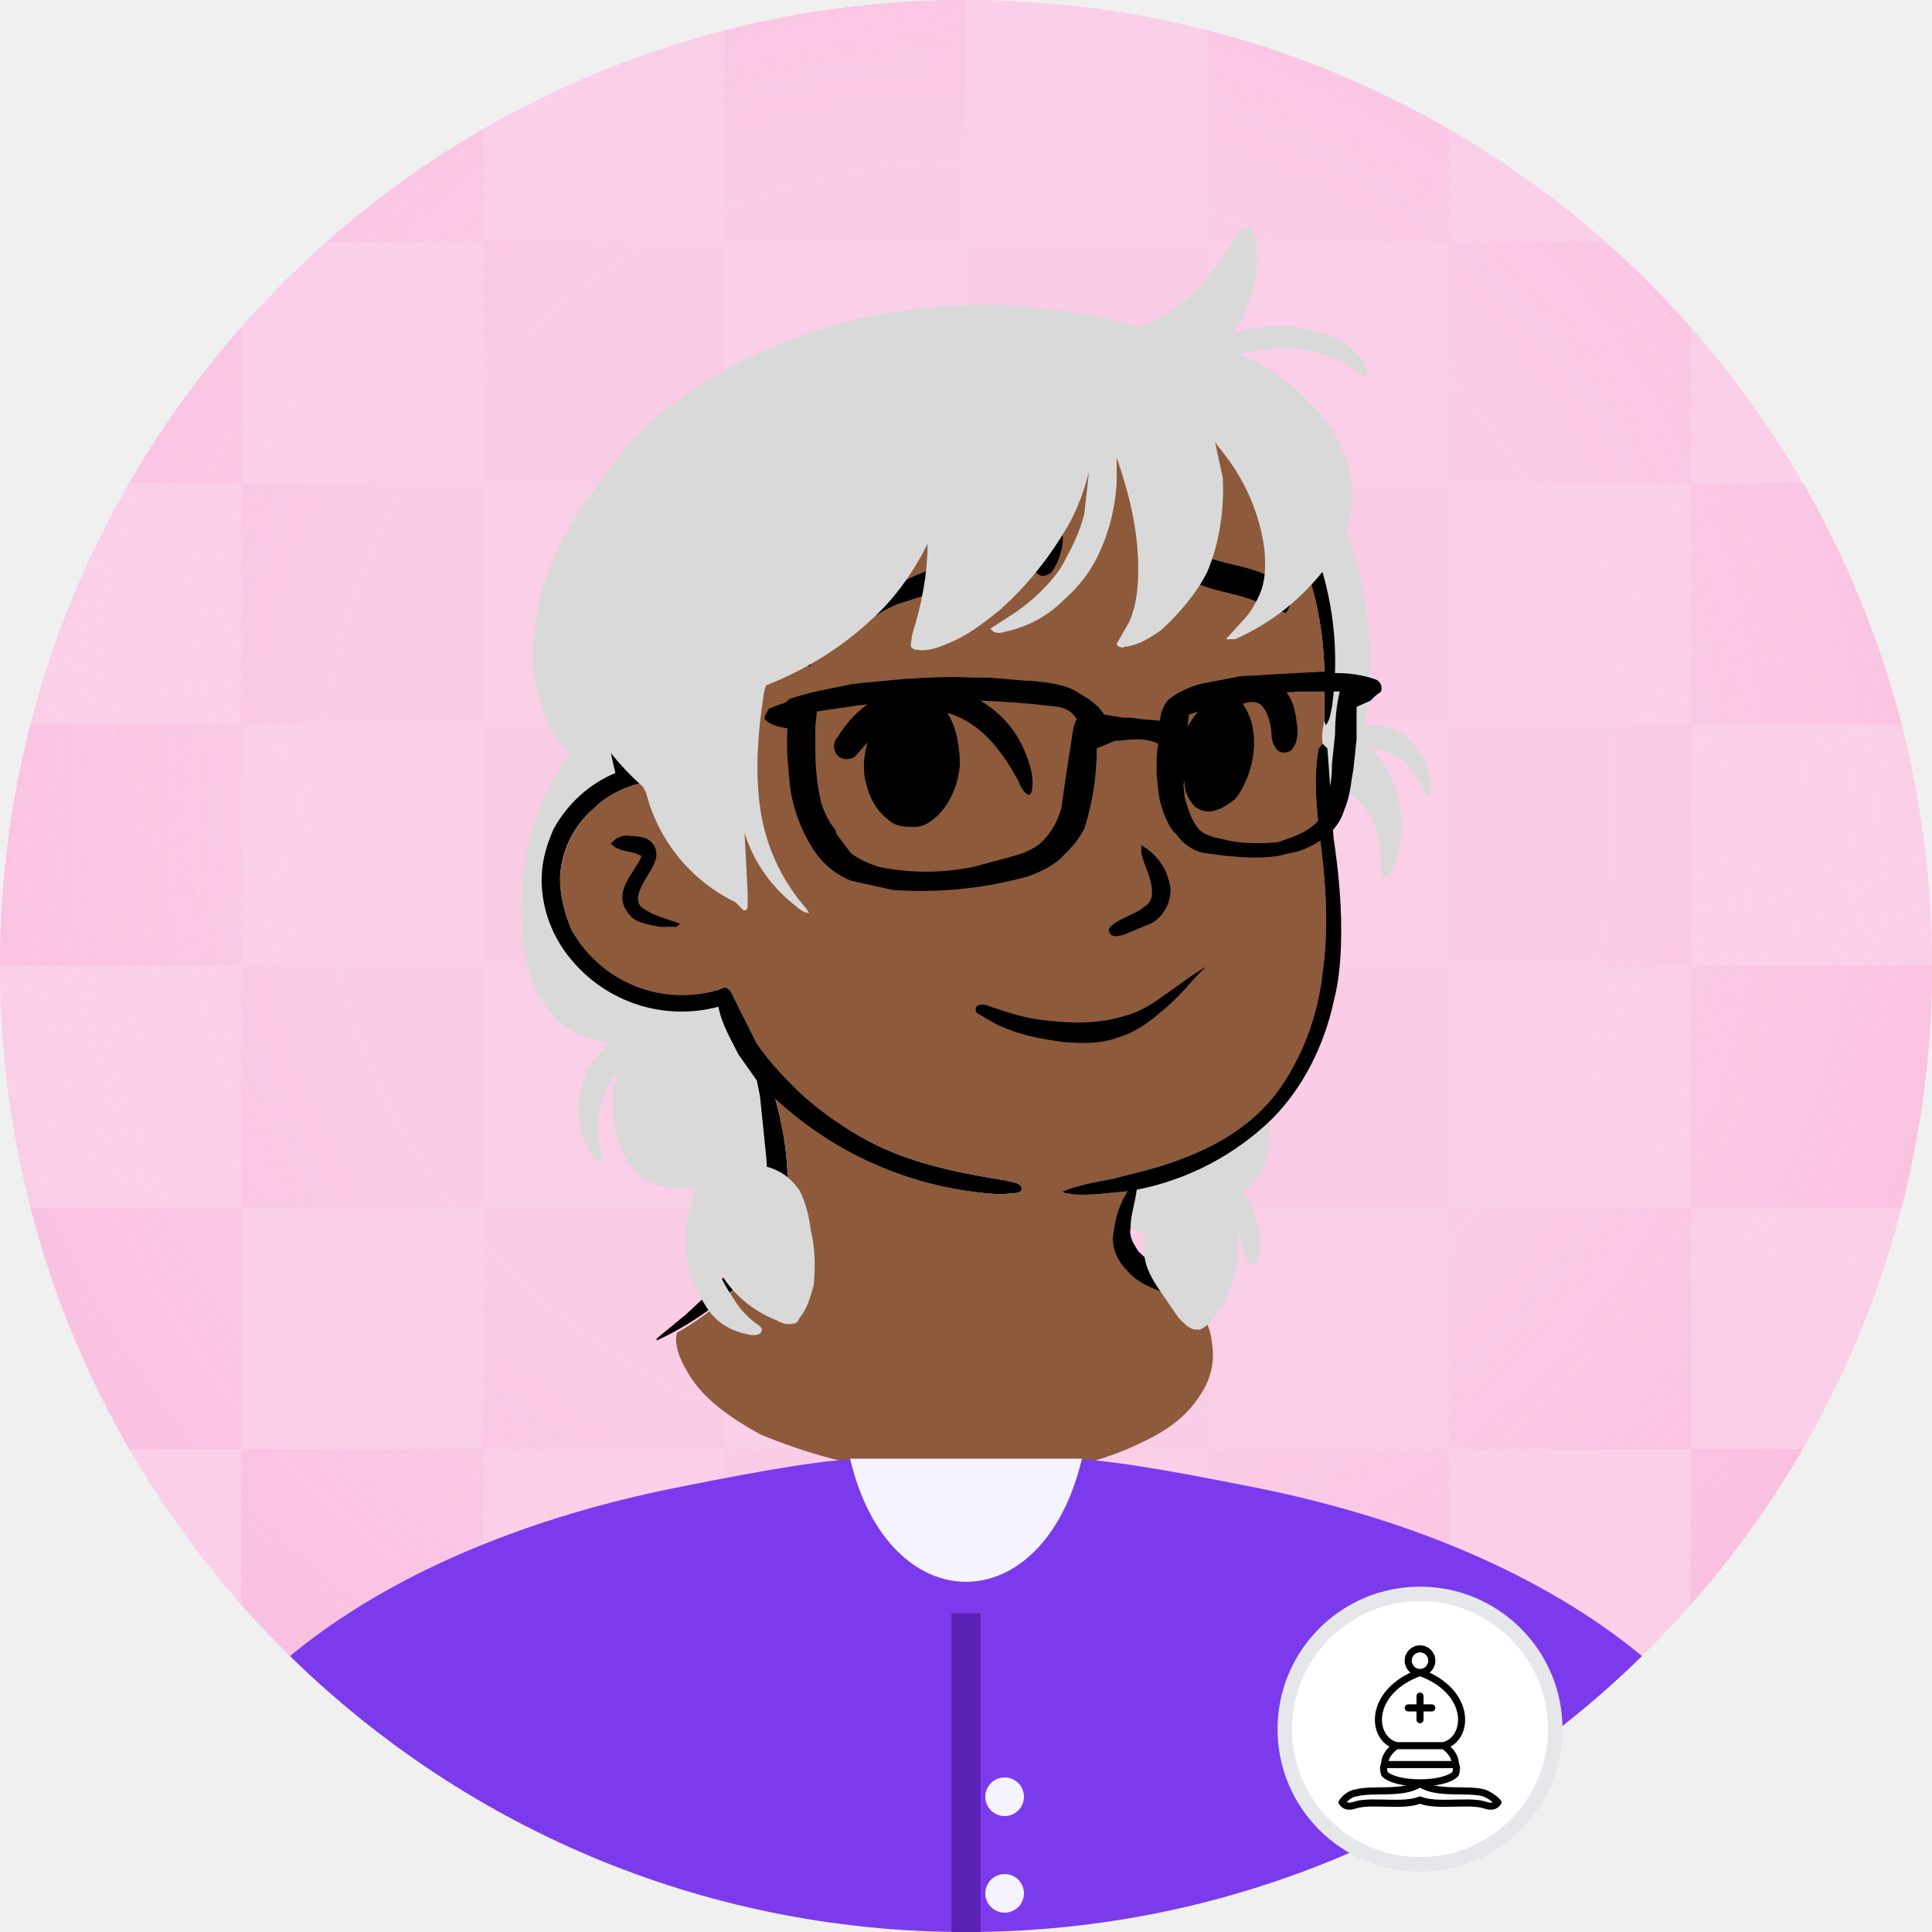
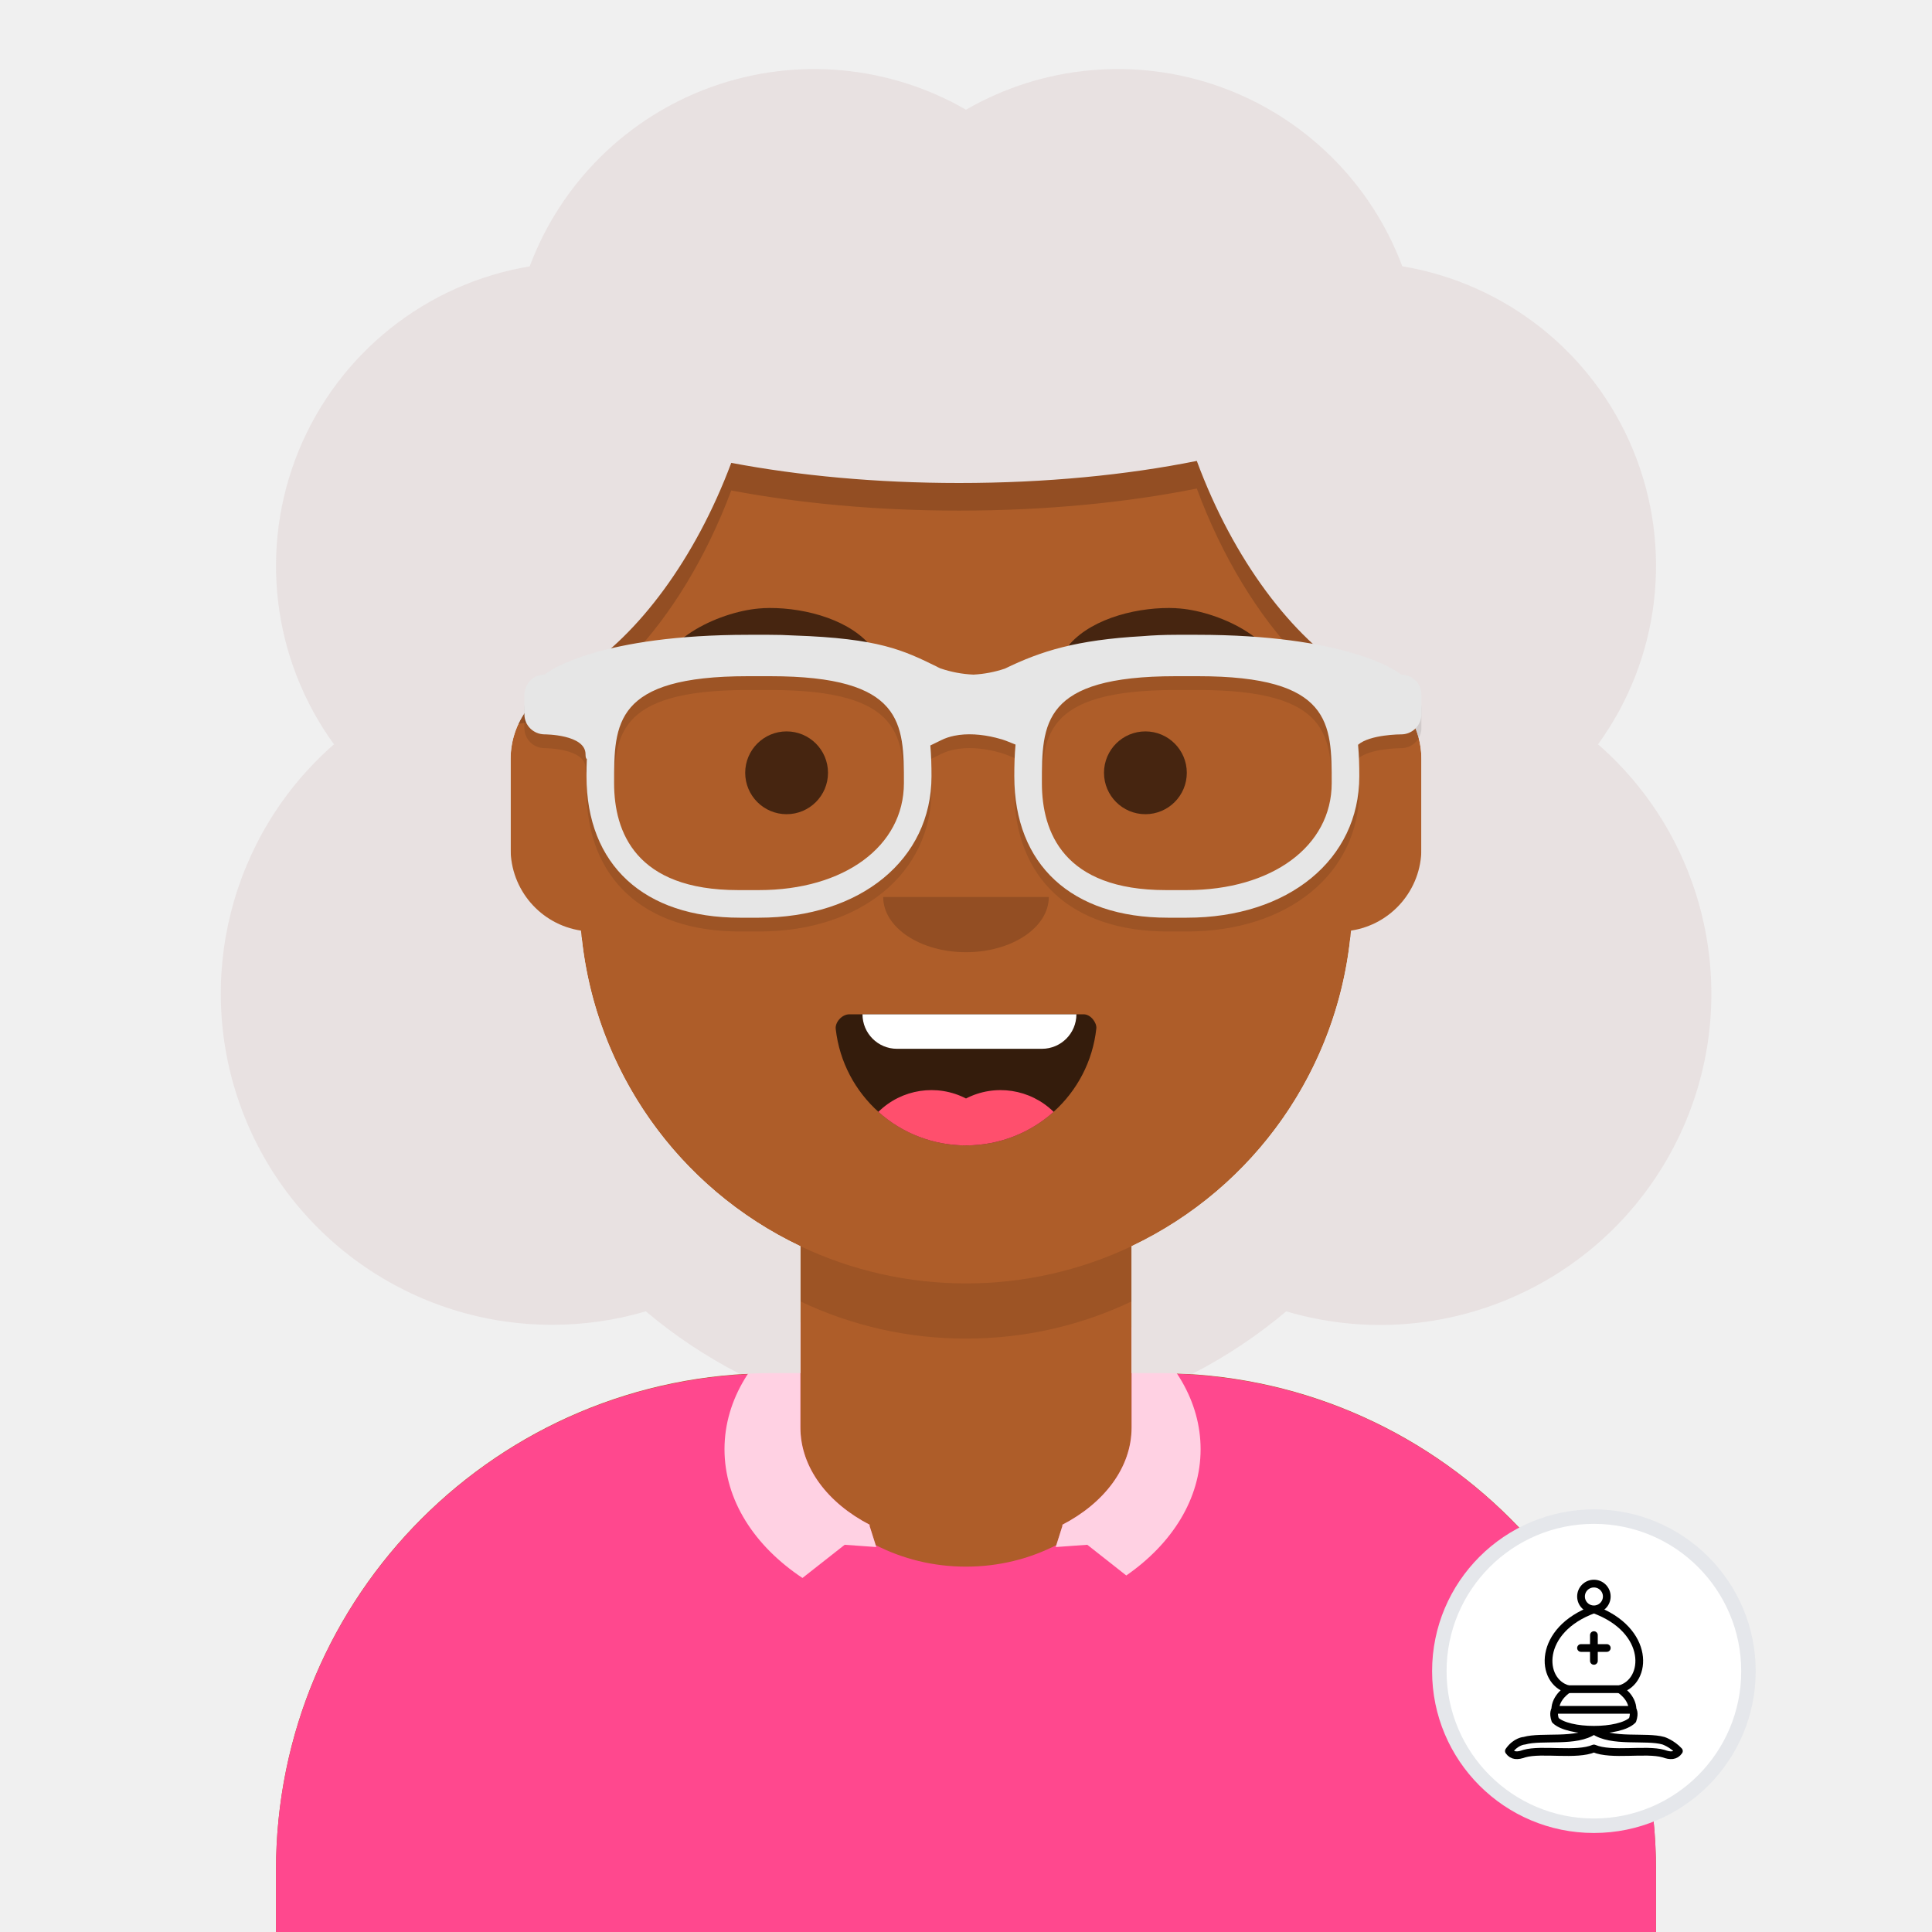
<svg xmlns="http://www.w3.org/2000/svg" viewBox="0 0 200 200" width="200" height="200">
-   <clipPath id="c-ada">
-     <circle cx="100" cy="100" r="100" />
-   </clipPath>
-   <g clip-path="url(#c-ada)">
-     <rect width="200" height="200" fill="#fbcfe8" />
-     <g fill="#f9a8d4" opacity="0.45">
-       <rect x="25" y="0" width="25" height="25" />
-       <rect x="75" y="0" width="25" height="25" />
-       <rect x="125" y="0" width="25" height="25" />
-       <rect x="175" y="0" width="25" height="25" />
-       <rect x="0" y="25" width="25" height="25" />
-       <rect x="50" y="25" width="25" height="25" />
-       <rect x="100" y="25" width="25" height="25" />
-       <rect x="150" y="25" width="25" height="25" />
-       <rect x="25" y="50" width="25" height="25" />
-       <rect x="75" y="50" width="25" height="25" />
-       <rect x="125" y="50" width="25" height="25" />
-       <rect x="175" y="50" width="25" height="25" />
-       <rect x="0" y="75" width="25" height="25" />
-       <rect x="50" y="75" width="25" height="25" />
-       <rect x="100" y="75" width="25" height="25" />
-       <rect x="150" y="75" width="25" height="25" />
-       <rect x="25" y="100" width="25" height="25" />
-       <rect x="75" y="100" width="25" height="25" />
-       <rect x="125" y="100" width="25" height="25" />
-       <rect x="175" y="100" width="25" height="25" />
-       <rect x="0" y="125" width="25" height="25" />
-       <rect x="50" y="125" width="25" height="25" />
-       <rect x="100" y="125" width="25" height="25" />
-       <rect x="150" y="125" width="25" height="25" />
-       <rect x="25" y="150" width="25" height="25" />
-       <rect x="75" y="150" width="25" height="25" />
-       <rect x="125" y="150" width="25" height="25" />
-       <rect x="175" y="150" width="25" height="25" />
-       <rect x="0" y="175" width="25" height="25" />
-       <rect x="50" y="175" width="25" height="25" />
-       <rect x="100" y="175" width="25" height="25" />
-       <rect x="150" y="175" width="25" height="25" />
+   <svg x="0" y="0" width="200" height="200" viewBox="0 0 280 280" fill="none" shape-rendering="auto">
+     <mask id="viewboxMask">
+       <rect width="280" height="280" rx="0" ry="0" x="0" y="0" fill="#fff" />
+     </mask>
+     <g mask="url(#viewboxMask)">
+       <g transform="translate(8)">
+         <path d="M132 36a56 56 0 0 0-56 56v6.17A12 12 0 0 0 66 110v14a12 12 0 0 0 10.3 11.88 56.04 56.04 0 0 0 31.7 44.73v18.4h-4a72 72 0 0 0-72 72v9h200v-9a72 72 0 0 0-72-72h-4v-18.39a56.04 56.04 0 0 0 31.7-44.73A12 12 0 0 0 198 124v-14a12 12 0 0 0-10-11.83V92a56 56 0 0 0-56-56Z" fill="#ae5d29" />
+         <path d="M108 180.61v8a55.79 55.79 0 0 0 24 5.39c8.59 0 16.73-1.93 24-5.39v-8a55.79 55.79 0 0 1-24 5.39 55.79 55.79 0 0 1-24-5.39Z" fill="#000" fill-opacity=".1" />
+         <g transform="translate(0 170)">
+           <path d="M100.37 29.14a27.6 27.6 0 0 1 7.63-7.57v15.3c0 5.83 3.98 10.98 10.08 14.13l-.08.06.9 2.86c3.89 2 8.35 3.13 13.1 3.13s9.21-1.13 13.1-3.13l.9-2.86-.08-.06c6.1-3.15 10.08-8.3 10.08-14.12v-14.6a27.1 27.1 0 0 1 6.6 6.82 72 72 0 0 1 69.4 71.95V110H32v-8.95a72 72 0 0 1 68.37-71.9Z" fill="#ff488e" />
+           <path d="M108 21.57c-6.77 4.6-11 11.17-11 18.46 0 7.4 4.36 14.05 11.3 18.66l6.12-4.81 4.58.33-1-3.15.08-.06c-6.1-3.15-10.08-8.3-10.08-14.12v-15.3ZM156 36.88c0 5.82-3.98 10.97-10.08 14.12l.08.06-1 3.15 4.58-.33 5.65 4.45c6.63-4.6 10.77-11.1 10.77-18.3 0-6.92-3.82-13.2-10-17.75v14.6Z" fill="#fff" fill-opacity=".75" />
+         </g>
+         <g transform="translate(78 134)">
+           <path fill-rule="evenodd" clip-rule="evenodd" d="M35.12 15.13a19 19 0 0 0 37.77-.09c.08-.77-.77-2.04-1.85-2.04H37.1C36 13 35 14.18 35.12 15.13Z" fill="#000" fill-opacity=".7" />
+           <path d="M70 13H39a5 5 0 0 0 5 5h21a5 5 0 0 0 5-5Z" fill="#fff" />
+           <path d="M66.7 27.14A10.96 10.96 0 0 0 54 25.2a10.95 10.95 0 0 0-12.7 1.94A18.93 18.93 0 0 0 54 32c4.88 0 9.33-1.84 12.7-4.86Z" fill="#FF4F6D" />
+         </g>
+         <g transform="translate(104 122)">
+           <path fill-rule="evenodd" clip-rule="evenodd" d="M16 8c0 4.42 5.37 8 12 8s12-3.58 12-8" fill="#000" fill-opacity=".16" />
+         </g>
+         <g transform="translate(76 90)">
+           <path d="M36 22a6 6 0 1 1-12 0 6 6 0 0 1 12 0ZM88 22a6 6 0 1 1-12 0 6 6 0 0 1 12 0Z" fill="#000" fill-opacity=".6" />
+         </g>
+         <g transform="translate(76 82)">
+           <path d="M26.55 6.15c-5.8.27-15.2 4.49-14.96 10.34.01.18.3.27.43.12 2.76-2.96 22.32-5.95 29.2-4.36.64.14 1.12-.48.72-.93-3.43-3.85-10.2-5.43-15.4-5.18ZM86.45 6.15c5.8.27 15.2 4.49 14.96 10.34-.01.18-.3.27-.43.12-2.76-2.96-22.32-5.95-29.2-4.36-.64.14-1.12-.48-.72-.93 3.43-3.85 10.2-5.43 15.4-5.18Z" fill-rule="evenodd" clip-rule="evenodd" fill="#000" fill-opacity=".6" />
+         </g>
+         <g transform="translate(-1)">
+           <path d="M67 105.02c11.38-.72 24.68-14.4 31.98-33.94C108.78 72.94 120.04 74 132 74c12.55 0 24.31-1.16 34.45-3.2 7.38 19.96 21.01 33.87 32.55 34.24V88a66 66 0 0 0-38-59.78A183.64 183.64 0 0 0 132 26c-9.2 0-17.99.63-26.02 1.76A66.01 66.01 0 0 0 67 88v17.02Z" fill="#000" fill-opacity=".16" />
+           <path d="M73 192a48 48 0 0 0 13.6-1.95 72.08 72.08 0 0 0 13.68 9.1c1.56-.1 3.13-.15 4.72-.15h4v-18.39a56.03 56.03 0 0 1-31.8-45.74A12 12 0 0 1 67 123v-13a12 12 0 0 1 10-11.83v-.75c8.46-5.38 16.75-16.36 21.98-30.34C108.78 68.94 120.04 70 132 70c12.55 0 24.31-1.16 34.45-3.2C171.76 81.17 180.32 92.4 189 97.7v.46c.44.07.87.17 1.29.29a24.4 24.4 0 0 0 3.23 1.47A11.99 11.99 0 0 1 199 110v13a12 12 0 0 1-10.2 11.87A56.03 56.03 0 0 1 157 180.6V199h4c1.59 0 3.16.05 4.72.15a72.08 72.08 0 0 0 13.69-9.1 48 48 0 0 0 45.19-82.18 44.01 44.01 0 0 0-28.37-69.28A44.02 44.02 0 0 0 133 15.9a44.02 44.02 0 0 0-63.23 22.7 44.01 44.01 0 0 0-28.37 69.27A48 48 0 0 0 73 192Z" fill="#e8e1e1" />
+         </g>
+         <g transform="translate(49 72)" />
+         <g transform="translate(62 42)">
+           <g fill-rule="evenodd" clip-rule="evenodd">
+             <path d="M38.5 52c-21.3 0-28.85 5.1-29.55 5.77A2.92 2.92 0 0 0 6 60.66v2.88c0 1.6 1.32 2.89 2.95 2.89 0 0 5.91 0 5.91 2.88 0 .44.07.65.19.68-.04.82-.05 1.66-.05 2.5C15 85.34 23.31 93 37.24 93H40c14.72 0 25-8.43 25-20.5 0-1.5-.04-3-.17-4.46l1.58-.77c.58-.29 1.21-.5 1.9-.64 1.85-.38 3.95-.22 5.99.28.73.18 1.26.35 1.5.45l1.38.55c-.14 1.5-.18 3.04-.18 4.6C77 85.34 85.31 93 99.24 93H102c14.72 0 25-8.43 25-20.5 0-1.54-.04-3.07-.18-4.56 1.74-1.51 6.22-1.51 6.22-1.51a2.92 2.92 0 0 0 2.96-2.89v-2.88c0-1.6-1.32-2.89-2.96-2.89-.69-.67-8.25-5.77-29.54-5.77H100.53c-1.8 0-3.44.07-4.97.2-9.54.54-14.68 2.15-19.92 4.7a17 17 0 0 1-4.56.87 17.01 17.01 0 0 1-4.81-.91l-.42-.2v-.01c-4.94-2.42-8.43-4.13-20.78-4.55a61.2 61.2 0 0 0-3.6-.1H38.5ZM19 73.5C19 64.84 19 58 38.39 58h3.22C61 58 61 64.84 61 73.5 61 82.63 52.36 89 40 89h-3.03C22.12 89 19 80.57 19 73.5Zm62 0c0-8.66 0-15.5 19.39-15.5h3.22C123 58 123 64.84 123 73.5c0 9.13-8.64 15.5-21 15.5h-3.03C84.12 89 81 80.57 81 73.5Z" fill="#000" fill-opacity=".1" />
+             <path d="M38.5 50c-21.3 0-28.85 5.1-29.55 5.77A2.92 2.92 0 0 0 6 58.66v2.88c0 1.6 1.32 2.89 2.95 2.89 0 0 5.91 0 5.91 2.88 0 .44.07.65.19.68-.04.82-.05 1.66-.05 2.5C15 83.34 23.31 91 37.24 91H40c14.72 0 25-8.43 25-20.5 0-1.5-.04-3-.17-4.46l1.58-.77c.58-.29 1.21-.5 1.9-.64 1.85-.38 3.95-.22 5.99.28.73.18 1.26.35 1.5.45l1.38.55c-.14 1.5-.18 3.04-.18 4.6C77 83.34 85.31 91 99.24 91H102c14.72 0 25-8.43 25-20.5 0-1.54-.04-3.07-.18-4.56 1.74-1.51 6.22-1.51 6.22-1.51a2.92 2.92 0 0 0 2.96-2.89v-2.88c0-1.6-1.32-2.89-2.96-2.89-.69-.67-8.25-5.77-29.54-5.77H100.53c-1.8 0-3.44.07-4.97.2-9.54.54-14.68 2.15-19.92 4.7a17 17 0 0 1-4.56.87 17.01 17.01 0 0 1-4.81-.91l-.42-.2v-.01c-4.94-2.42-8.43-4.13-20.78-4.55a61.2 61.2 0 0 0-3.6-.1H38.5ZM19 71.5C19 62.84 19 56 38.39 56h3.22C61 56 61 62.84 61 71.5 61 80.63 52.36 87 40 87h-3.03C22.12 87 19 78.57 19 71.5Zm62 0c0-8.66 0-15.5 19.39-15.5h3.22C123 56 123 62.84 123 71.5c0 9.13-8.64 15.5-21 15.5h-3.03C84.12 87 81 78.57 81 71.5Z" fill="#e6e6e6" />
+           </g>
+         </g>
+       </g>
    </g>
-     <radialGradient id="v-ada" cx="50%" cy="42%" r="60%">
-       <stop offset="55%" stop-color="#fbcfe8" />
-       <stop offset="100%" stop-color="#fbcfe8" stop-opacity="0" />
-     </radialGradient>
-     <rect width="200" height="200" fill="url(#v-ada)" opacity="0.85" />
-     <svg x="22" y="6" width="156" height="156" viewBox="0 0 980 980" fill="none" shape-rendering="auto">
-       <mask id="viewboxMask">
-         <rect width="980" height="980" rx="0" ry="0" x="0" y="0" fill="#fff" />
-       </mask>
-       <g mask="url(#viewboxMask)">
-         <g transform="translate(10 -60)">
-           <path d="M665 172c3 4 4 10 4 15 1 19-5 36-15 52l12-3c14-3 29-2 43 2 10 3 22 9 28 18 2 3 5 7 4 11h-3c-4-4-9-8-15-10-12-6-25-8-38-8-9 0-19 1-28 4l6 2c14 6 26 15 36 25 14 13 26 30 30 48 4 14 2 27-2 40l5 13a253 253 0 0 1 9 103l-2 10c8 0 15 0 22 4a43 43 0 0 1 21 41l-1 2-2-3c-4-8-9-16-16-22-6-4-12-6-19-6 13 13 19 31 19 49 0 10-1 20-6 29-1 2-2 6-6 5l-1-5c0-9 0-17-3-25-3-11-10-20-20-26-1-1-2-2-3 0l-14 19c-6 5-10 12-15 18l-2 3 5 23a201 201 0 0 1-4 72c-6 15-16 28-27 40 5 9 9 18 10 29 0 11 1 23-1 34-3 9-8 17-16 22 5 7 8 15 10 23 1 6 2 13 0 20 0 2-1 4-4 4-2 1-3-1-3-2l-7-22c2 6 1 13 1 19-2 13-6 26-14 37-3 5-7 9-12 11-3 1-6-1-8-3-5-4-9-10-13-15-6-9-13-19-14-31v-14c-8-1-15-5-20-12-6-7-11-14-12-24-2-21 5-41 17-57 3-5 7-9 12-12l-10-9a97 97 0 0 1-25-50c-2-17 1-36 7-52s14-31 23-45l8-10c-5-7-7-16-9-25l-3-18v-29c0-13 0-27 5-39-3 1-6 2-9 1-2 0-2-1-1-2l9-21 4-20c1-27-5-54-14-80v16c-1 18-6 37-15 53-5 9-11 17-19 24-11 9-24 17-38 20-3 1-8 2-10-2 10-7 20-12 29-20 7-7 13-14 18-22 5-9 10-18 12-28 3-10 5-21 5-32-3 12-7 23-13 34-12 22-29 43-49 59-8 7-18 13-28 18-6 2-14 6-21 5-2 0-5 0-5-3l4-17c4-16 7-32 7-49a166 166 0 0 1-47 58c-18 14-37 26-58 34-4 14-5 29-6 43 7 4 12 10 17 16 15 19 24 42 27 65 2 15-1 29-5 43a220 220 0 0 1-16 37c15 4 28 17 32 32 4 14 3 29-2 42-6 18-18 31-33 42 10 8 13 21 15 33 3 12 3 25 1 38-1 7-3 15-8 20-1 2-2 4-5 4-6 1-12-3-18-5-13-7-23-17-30-30 3 9 8 16 13 24 4 5 9 10 15 14 1 1 0 3-1 4-4 1-8 0-12-1-8-2-16-7-21-14-6-7-10-17-13-26-4-18-2-38 6-55-9 1-17 2-26-1-9-2-16-8-20-16a75 75 0 0 1-7-57c-3 3-5 6-6 10-7 13-8 28-4 43 0 2 2 5-1 5-2 0-4-2-5-4-6-9-9-20-9-31 0-15 6-29 17-39l3-4c-11-1-22-4-31-12a70 70 0 0 1-22-37c-5-20-5-41-3-60 3-28 13-55 30-78v-1c-8-8-13-17-17-27-7-19-8-38-5-58 4-30 18-59 36-83l16-22c15-20 34-36 55-49 25-17 54-29 83-38a376 376 0 0 1 199-1l4 1c11-4 21-10 30-18 10-8 18-20 26-30 3-5 6-11 10-15 2-1 5-3 6 0Z" fill="#d9d9d9" />
-           <path d="M486 236c57-2 115 18 159 56a209 209 0 0 1 73 190c-1 4-1 8-4 12l-1-3v-33a215 215 0 0 0-172-206 235 235 0 0 0-270 153c-12 37-14 78-6 116 6-2 12-2 17-2 2 1 5 1 6 3s0 3-1 4l-12 4c-14 3-27 8-37 18a63 63 0 0 0-22 45c0 12 3 24 8 35 8 13 19 24 33 31 18 10 41 13 62 7 2-1 4-2 6-1s3 4 4 6l15 30a215 215 0 0 0 72 63c28 15 59 21 90 26 3 1 8 1 10 4 1 2 0 3-2 4l-11 1a231 231 0 0 1-147-62c5 18 8 36 8 54 0 12-2 23-6 34-5 10-11 18-19 26a196 196 0 0 1-60 43c-1-1 1-2 2-3l17-14c13-12 25-23 35-38a93 93 0 0 0 17-65l-4-39-2-10-12-17c-5-10-11-20-13-31a93 93 0 0 1-96-31 81 81 0 0 1-19-51c0-12 3-23 8-34 9-16 23-29 40-36-8-31-8-62-3-93 8-40 26-77 51-108 45-54 115-87 186-88Z" fill="#000" />
-           <path d="M541 252a214 214 0 0 1 172 206v33c-1 5-2 10-1 15-2 2-3 3-3 5-3 18-1 37 1 55 4 29 6 59 2 88-3 28-13 56-30 79-16 21-38 34-62 43-15 6-30 9-45 13-11 2-22 4-32 8 1 2 4 1 6 2 12 1 24-1 36-2-5 8-8 17-9 26-2 10 2 19 9 26 6 7 15 11 24 14 5 2 11 3 17 3 7 9 13 18 14 30 2 12-1 24-8 34-9 14-22 23-37 30-18 9-38 15-57 18a352 352 0 0 1-192-23c-18-10-38-23-48-42-4-7-8-16-6-24 18-10 33-23 47-38 8-8 14-16 19-26 4-11 6-22 6-34 0-18-3-36-8-54a235 235 0 0 0 147 62l11-1c2-1 3-2 2-4-2-3-7-3-10-4-31-5-62-11-90-26-18-10-36-22-50-37-8-8-16-17-22-26l-15-30c-1-2-2-5-4-6s-4 0-6 1a82 82 0 0 1-95-38c-5-11-8-23-8-35 1-17 9-34 22-45 10-10 23-15 37-18l12-4c1-1 2-2 1-4s-4-2-6-3c-5 0-11 0-17 2-8-38-6-79 6-116a236 236 0 0 1 270-153Z" fill="#8d5a3b" />
-           <path d="m712 506 3 3 1 13 3 45c3 20 5 40 5 60 0 16-1 32-5 47-6 28-20 56-40 76a174 174 0 0 1-88 46c-1 9-4 16-4 25-1 6 2 10 5 15 8 8 18 14 28 19l18 9c-3 3-8 1-12 2-6 0-12-1-17-3-9-3-18-7-24-14-7-7-11-16-9-26 1-9 4-18 9-26-12 1-24 3-36 2-2-1-5 0-6-2 10-4 21-6 32-8 15-4 30-7 45-13 24-9 46-22 62-43 17-23 27-51 30-79 4-29 2-59-2-88-2-18-4-37-1-55 0-2 1-3 3-5ZM262 566c6 0 12 1 15 6 2 3 2 7 1 10-3 8-9 14-11 22-1 4 0 7 3 9 7 5 16 7 24 10l-2 2h-11c-6-1-12-2-17-5-5-4-9-11-7-18 2-9 9-15 12-23-7-4-14-2-20-8 3-4 8-6 13-5Z" fill="#000" />
-           <path d="M683 467c8 6 11 15 12 25 1 5 1 12-2 16-2 5-10 5-12 0-3-4-2-10-3-14-1-5-3-11-7-14-4-2-8-1-11 0 9 13 9 30 4 45-2 6-5 12-9 17-4 3-8 6-12 7-4 2-10 1-14-2-5-5-7-11-7-17-1 4-2 9-6 12-2-2-3-3-3-6-1-7 0-14 2-20 4-14 11-26 20-36 7-7 15-13 25-16 8-2 16-1 23 3ZM479 473c18 7 33 21 40 40 3 7 5 15 4 22 0 2-1 5-3 4-3-2-5-6-6-9-5-9-10-17-17-25-8-9-18-16-29-19 6 10 8 22 8 34-1 11-5 22-12 30-5 6-12 11-20 10-6 0-11-1-15-5-9-7-13-17-15-28-1-8 0-15 2-22l-7 8c-3 4-10 4-13 0s-2-9 1-12c9-15 24-27 41-31 13-3 28-2 41 3Z" fill="#000000" />
-           <path d="M533 358c6 2 9 8 10 14 0 8-3 16-7 22-3 3-7 4-10 1-4-3-2-10-2-15l-13 10c-6 4-13 7-20 9-9 4-19 5-30 8l-25 8c-8 3-15 8-22 12l-25 17c-5 3-8 7-11 12-2-4-1-8 1-11a401 401 0 0 1 35-29c16-13 36-21 55-28l28-11c8-4 14-11 21-16 5-2 10-4 15-3ZM626 376l6 7c17 7 33 7 49 16 4 2 7 6 9 10s1 8-2 12l-16-6c-12-6-24-7-36-11-7-3-14-4-19-10-4 8-4 17-8 26-1 1-1 4-4 3l-1-8 2-11c1-8 4-16 7-23 2-6 8-8 13-5Z" fill="#000000" />
-           <path d="M594 572a37 37 0 0 1 19 29c0 9-5 18-13 22l-17 7c-4 1-6 2-9 0-2-3-1-4 1-6 6-5 15-7 21-12 3-2 5-5 5-9 0-10-5-17-7-26v-5Z" fill="#000000" />
-           <path d="m636 651-7 7c-7 8-14 16-23 23-8 7-17 13-27 16-11 4-23 4-35 3-16-2-31-5-45-12l-12-7c-1-2-1-4 1-5s6 0 8 1c12 4 24 8 37 9 17 2 34 2 50-3 8-2 15-6 21-10l24-17 8-5Z" fill="#000000" />
-           <path fill-rule="evenodd" clip-rule="evenodd" d="M720 460c9 0 17 1 26 4 3 1 5 4 4 8l-4 3-3 3-9 4v21l-2 19-1 6c-1 7-2 14-5 21-3 10-10 17-19 22-5 3-10 5-16 6l-4 1c-12 3-25 2-37 1l-15-2c-7-1-14-6-18-12-5-4-6-9-9-15v-1c-3-7-3-15-4-23v-4a74 74 0 0 1 1-16c-8-4-17-3-25-2h-3l-12 5a169 169 0 0 1-8 52c-3 6-7 11-12 16l-1 1c-6 7-15 11-23 14a256 256 0 0 1-89 9l-27-6a53 53 0 0 1-22-17 99 99 0 0 1-18-50c-1-11-2-21-1-32-6-1-11-2-15-6 0-3 2-5 3-7l11-4 2-2c14-5 28-7 42-10l21-2 10-1c16-1 31-2 47-1h10l24 2h3c10 1 20 2 28 6l10 6 6 5 4 5 12 2h5l7 1 12 1 1-5c1-3 2-6 5-9a57 57 0 0 1 26-11l21-4a302 302 0 0 0 18-1l38-2 5 1Zm-20 12h23c-2 9-3 18-3 28l-2 19c0 8-1 17-4 25-1 6-3 11-8 15-7 6-15 8-23 11-11 1-22 1-32-1l-4-1c-6-1-13-3-16-7-5-6-7-14-9-21v-2c-2-14 0-29 2-43l1-8 9-3 8-2c7-3 13-5 20-5 13-3 25-5 38-5Zm-148 18c-3-5-7-7-12-8a554 554 0 0 0-130-1l-27 4-1 10v14c0 12 1 24 4 36 2 6 5 12 9 17l1 3 9 12c5 4 12 7 18 9a153 153 0 0 0 62 0l26-7c7-2 15-5 20-11 5-5 9-13 11-20l3-21 2-13 1-6c1-6 1-12 4-18Z" fill="#000000" />
-           <path d="M664 170c4 3 5 10 5 15 1 19-5 38-15 54l19-4c15-2 31 1 45 7 9 4 19 10 22 20 1 2 2 6-1 5-8-5-15-11-23-14-19-6-40-5-59 0l17 8c18 10 34 25 45 43 8 13 13 27 12 42 0 16-7 31-16 44a150 150 0 0 1-60 48h-6l10-11c5-5 8-10 11-16 5-10 5-21 4-32-3-22-12-43-25-60l-7-9 5 23c1 20-2 42-10 61-7 14-18 27-30 38-7 5-15 10-24 11-1 1-5 0-5-2l8-14c5-11 6-23 6-35 0-25-6-49-14-72v16c-1 18-6 37-15 53-5 9-12 17-20 24-10 10-23 17-37 20-3 1-8 2-10-2l17-11c11-8 21-17 29-29 6-11 12-22 15-35l3-27c-3 12-7 23-13 34-12 21-27 40-45 56-10 8-20 16-32 21-7 3-14 6-21 5-2 0-5-1-5-3l1-7c6-19 10-39 10-59-8 16-18 31-31 44-21 21-46 37-74 48-2 5-2 11-3 16-3 23-4 47 0 69s14 43 29 60l2 3c-3 0-6-2-8-4a96 96 0 0 1-34-48l2 39v9c0 2-2 3-3 2l-5-5a109 109 0 0 1-58-71l-2-4c-17-15-31-33-40-53-12-24-17-52-14-79 4-27 15-52 31-74 22-30 51-52 84-69a351 351 0 0 1 256-25l6 1c11-4 21-10 30-17 13-11 23-27 32-41 3-3 4-7 9-7ZM328 777v2c4 0 7-1 10 1l12 1c9 2 17 8 22 16 4 8 6 17 7 25 3 12 3 24 2 36-2 7-4 15-9 21-1 2-2 4-4 4-4 1-8 0-11-2a74 74 0 0 1-38-33c2 7 6 13 10 19 4 7 10 13 16 17 1 1 3 2 2 4-1 3-6 3-9 2-11-2-21-8-27-18a81 81 0 0 1-6-77l9-14 4-1c3-1 7-4 10-3ZM654 792c6 3 10 11 12 17 4 8 6 18 5 27 0 3-1 6-3 8-2 1-5 0-5-2l-6-22v19c-2 14-6 27-14 38-3 4-6 8-11 10h-3c-5-1-8-5-11-8l-13-19c-4-6-8-13-9-21s1-16 2-24c4 0 8-1 11-3l13-4c7-2 13-6 19-9l13-7Z" fill="#d9d9d9" />
-         </g>
-         <g transform="translate(10 -60)" />
-       </g>
-     </svg>
-     <path d="M14 200 C16 176 40 160 70 154 C80 152 86 151 90 151 L110 151 C114 151 120 152 130 154 C160 160 184 176 186 200 Z" fill="#7c3aed" />
-     <path d="M88 151 C92 168 108 168 112 151 Z" fill="#f5f3ff" />
-     <path d="M100 167 L100 200" stroke="#5b21b6" stroke-width="3" />
-     <circle cx="104" cy="186" r="2" fill="#f5f3ff" />
-     <circle cx="104" cy="196" r="2" fill="#f5f3ff" />
-   </g>
-   <g transform="translate(134 166)">
-     <circle cx="13" cy="13" r="14" fill="#fff" stroke="#e5e7eb" stroke-width="1.5" />
-     <svg x="2" y="2" width="22" height="22" style="color-scheme:light only" viewBox="0 0 45 45">
+   </svg>
+   <g transform="translate(150 158)">
+     <circle cx="15" cy="15" r="16" fill="#fff" stroke="#e5e7eb" stroke-width="1.5" />
+     <svg x="3" y="3" width="24" height="24" style="color-scheme:light only" viewBox="0 0 45 45">
      <g fill="none" fill-rule="evenodd" stroke="#000" stroke-linecap="round" stroke-linejoin="round" stroke-width="1.5">
        <g fill="#fff" stroke-linecap="butt">
          <path d="M9 36c3.39-.97 10.11.43 13.5-2 3.39 2.43 10.11 1.03 13.5 2 0 0 1.65.54 3 2-.68.97-1.65.99-3 .5-3.39-.97-10.11.46-13.5-1-3.39 1.46-10.11.03-13.5 1-1.35.49-2.32.47-3-.5 1.35-1.94 3-2 3-2z" />
          <path d="M15 32c2.5 2.5 12.5 2.5 15 0 .5-1.5 0-2 0-2 0-2.5-2.5-4-2.5-4 5.5-1.5 6-11.5-5-15.5-11 4-10.5 14-5 15.5 0 0-2.5 1.5-2.5 4 0 0-.5.5 0 2z" />
          <path d="M25 8a2.5 2.5 0 1 1-5 0 2.5 2.5 0 1 1 5 0z" />
        </g>
        <path stroke-linejoin="miter" d="M17.5 26h10M15 30h15m-7.5-14.5v5M20 18h5" />
      </g>
    </svg>
  </g>
</svg>
